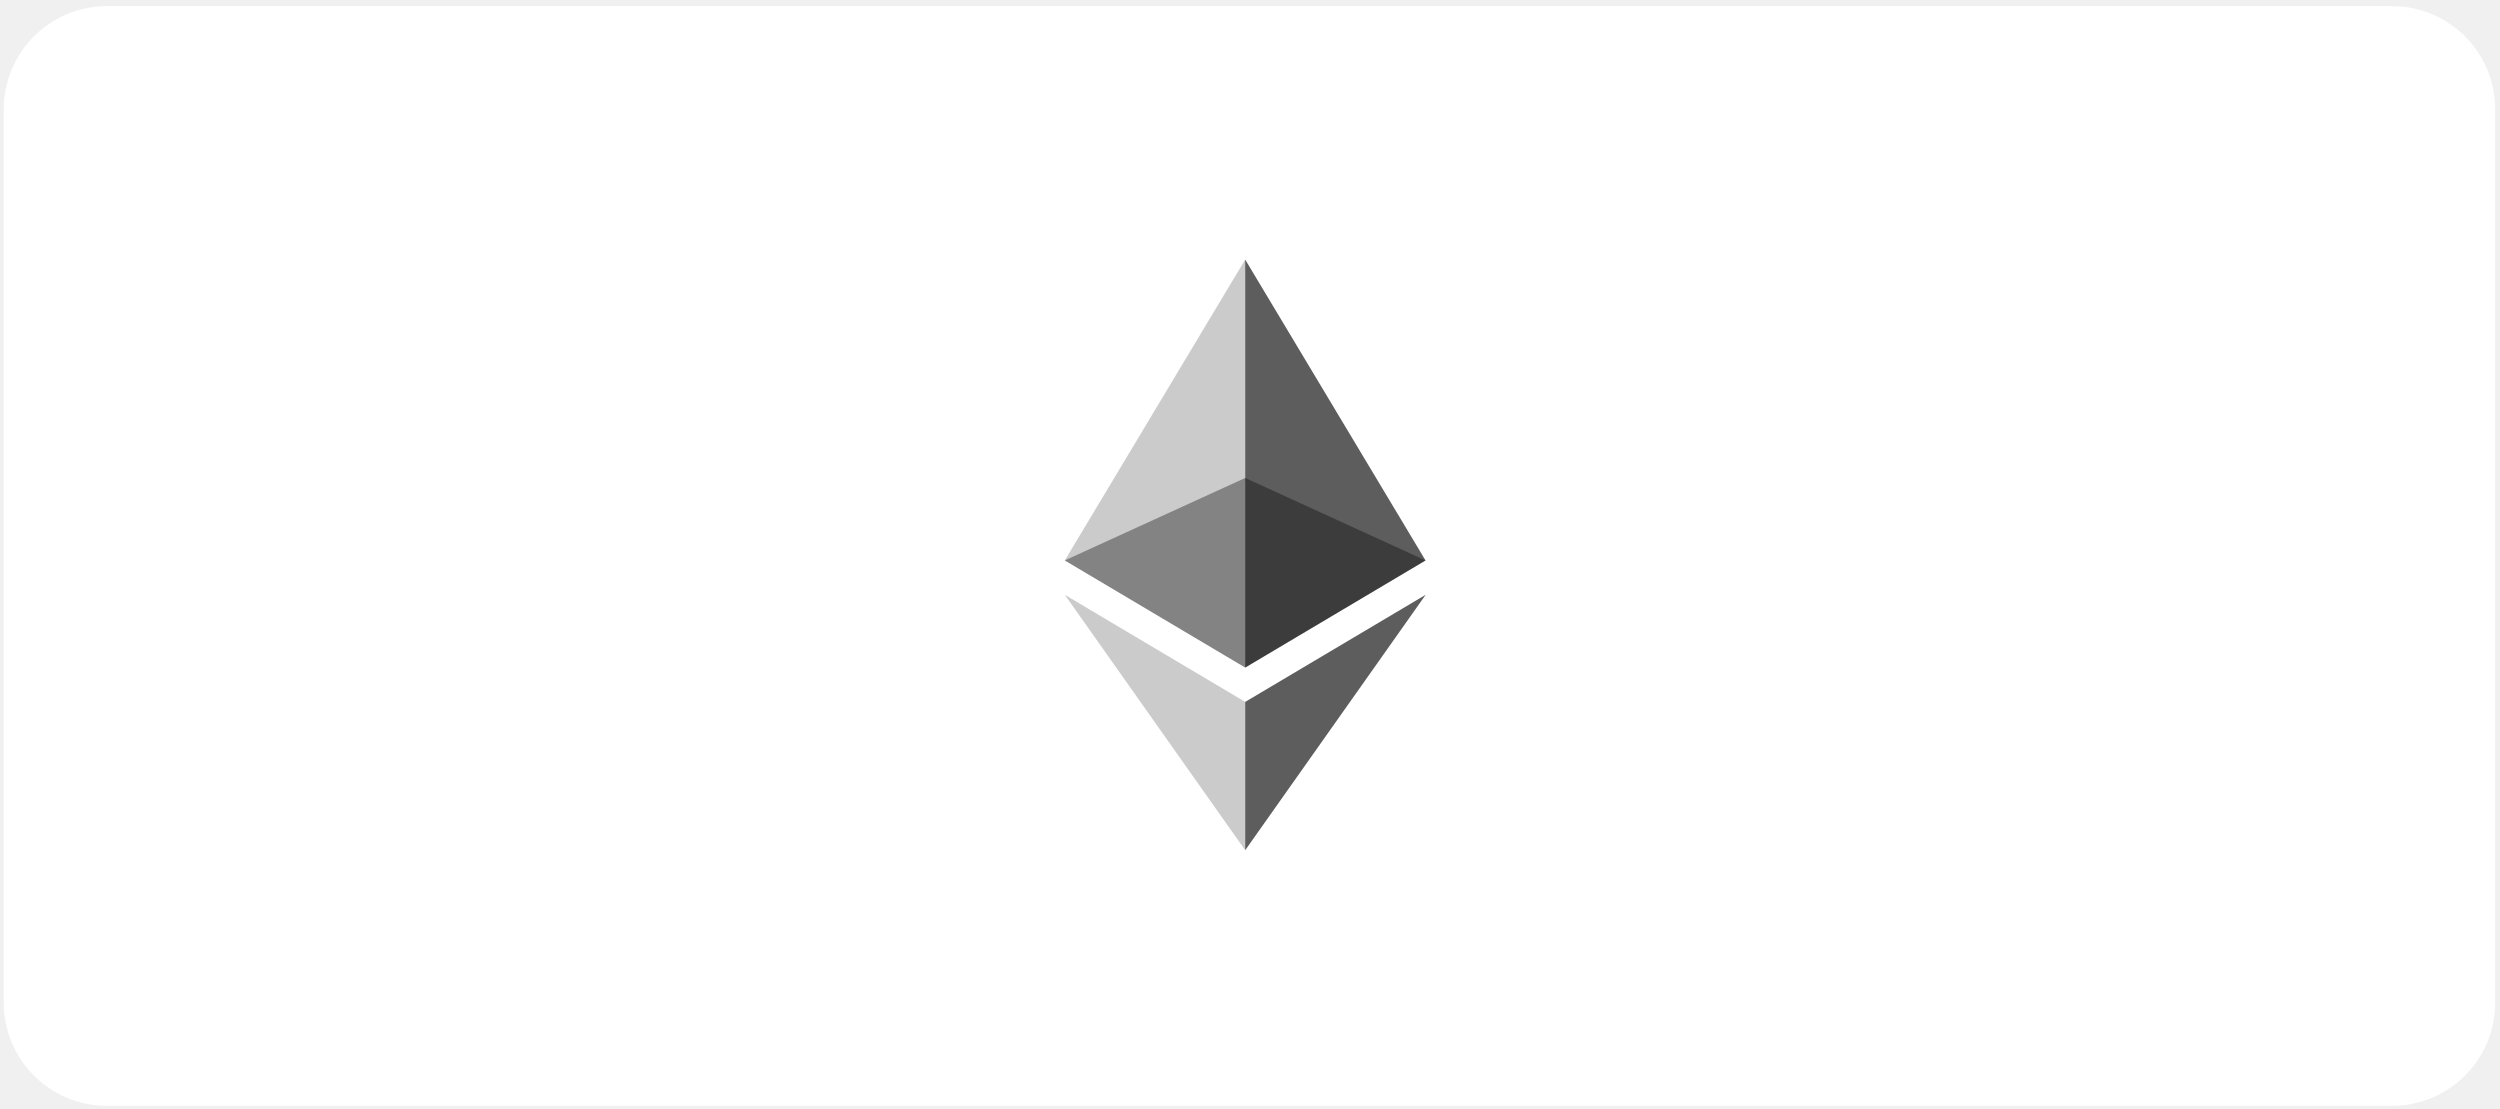
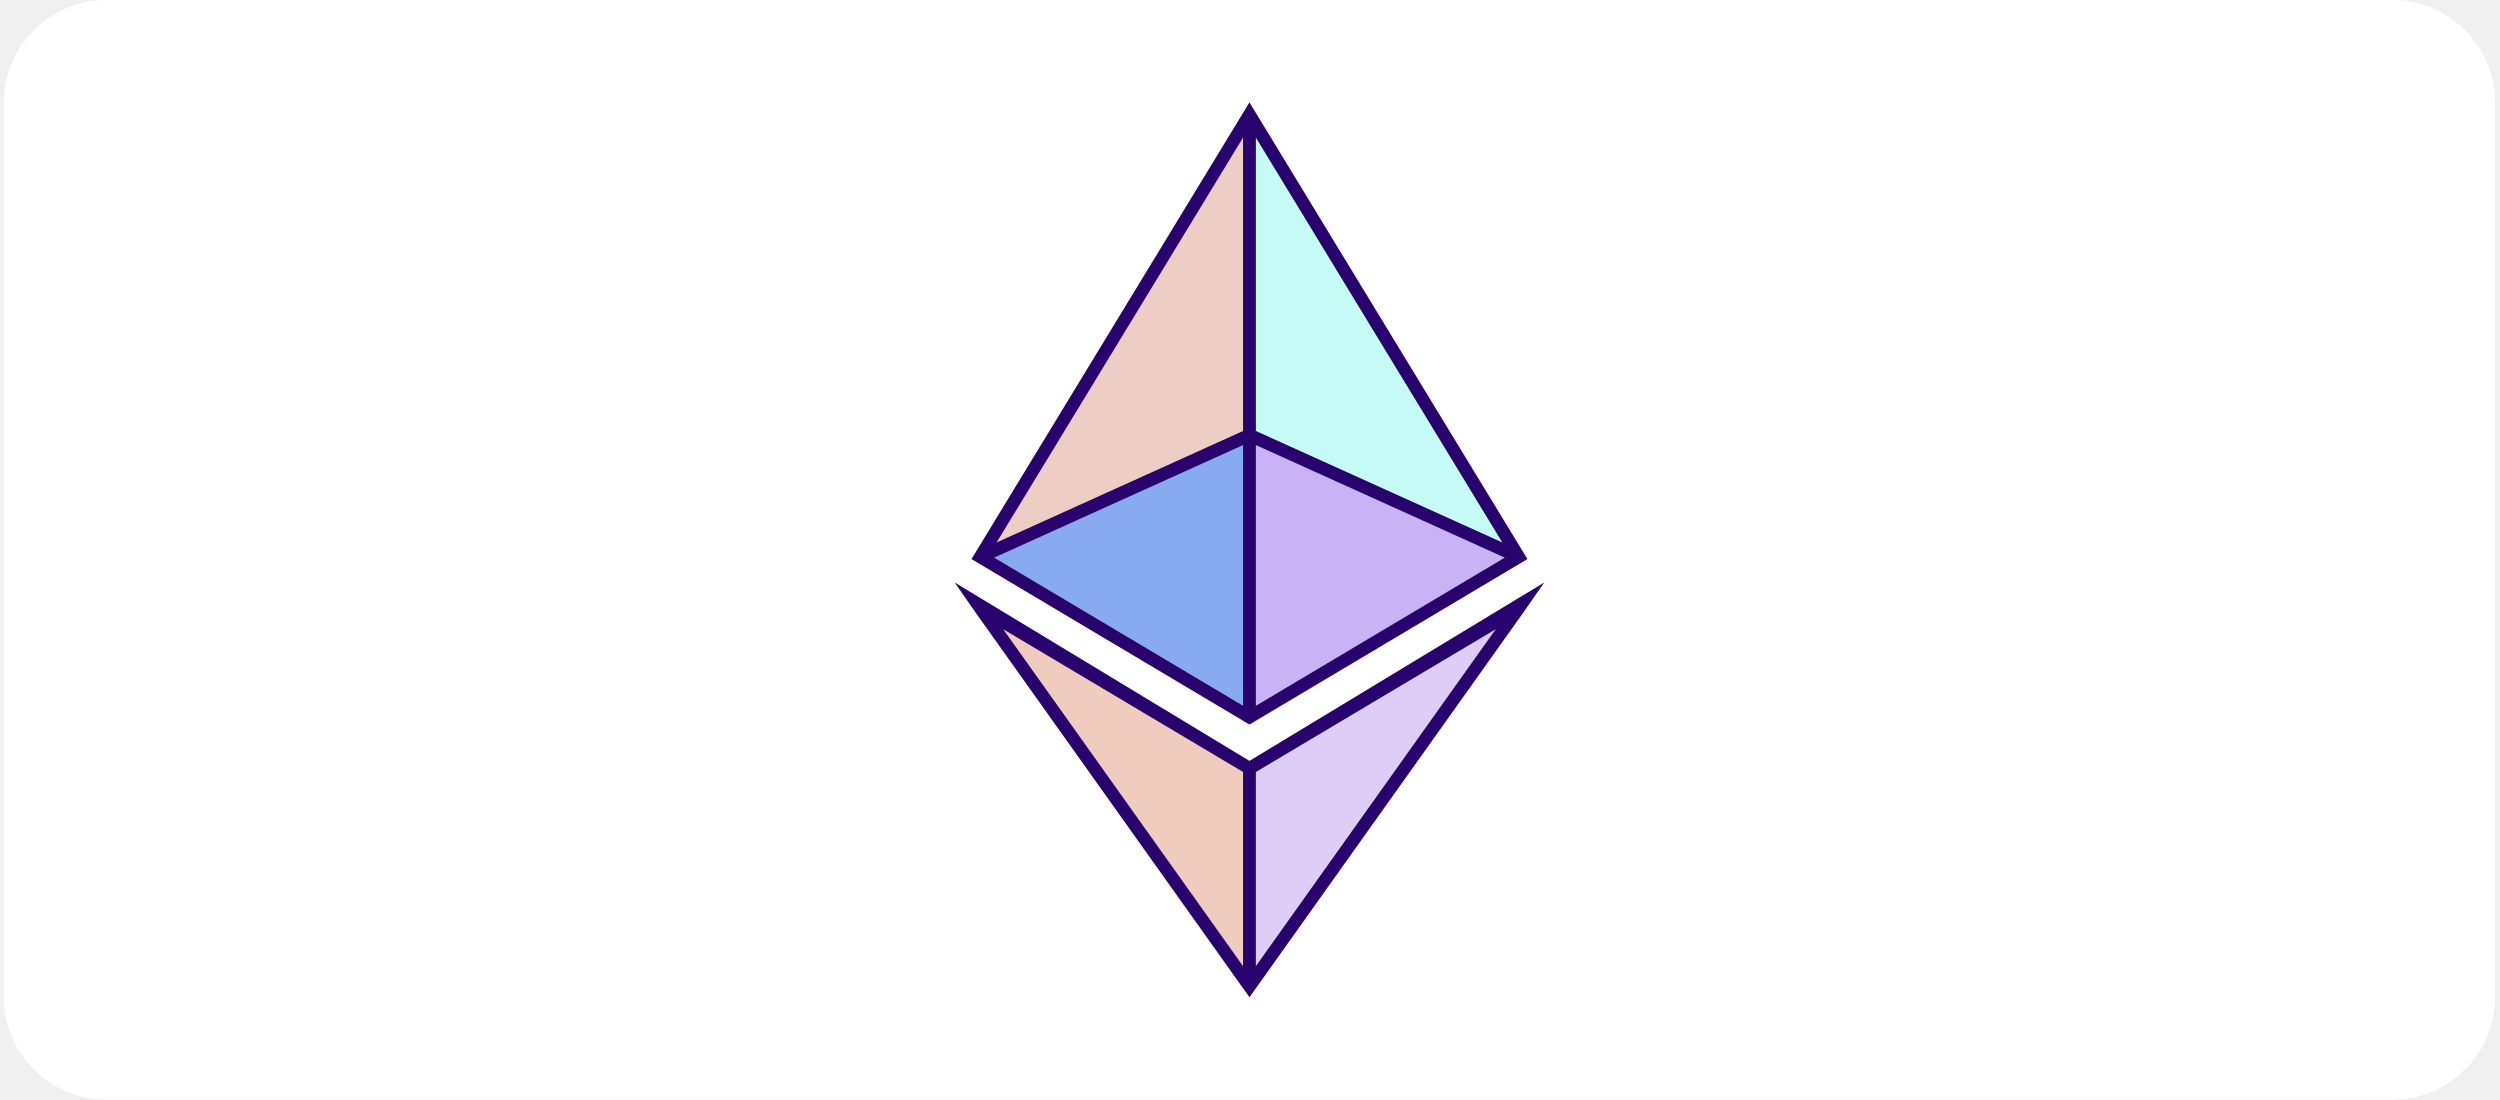
- <svg xmlns="http://www.w3.org/2000/svg" width="291" height="129" viewBox="0 0 291 129" fill="none">
-   <rect x="0.437" y="0.716" width="290" height="128" rx="12" fill="white" />
-   <g clip-path="url(#clip0_73_3335)">
-     <g opacity="0.6">
-       <path opacity="0.6" d="M144.941 55.635L123.941 65.234L144.941 77.703L165.932 65.234L144.941 55.635Z" fill="#010101" />
-     </g>
-     <g opacity="0.45">
-       <path opacity="0.45" d="M123.941 65.234L144.941 77.702V30.216L123.941 65.234Z" fill="#010101" />
-     </g>
-     <g opacity="0.8">
-       <path opacity="0.8" d="M144.941 30.216V77.702L165.932 65.234L144.941 30.216Z" fill="#010101" />
-     </g>
-     <g opacity="0.45">
-       <path opacity="0.45" d="M123.941 69.232L144.941 98.965V81.701L123.941 69.232Z" fill="#010101" />
-     </g>
-     <g opacity="0.8">
-       <path opacity="0.8" d="M144.941 81.701V98.965L165.949 69.232L144.941 81.701Z" fill="#010101" />
-     </g>
+ <svg xmlns="http://www.w3.org/2000/svg" width="291" height="128" viewBox="0 0 291 128" fill="none">
+   <rect x="0.437" width="290" height="128" rx="12" fill="white" />
+   <path fill-rule="evenodd" clip-rule="evenodd" d="M114.109 64.967L145.436 50.648V83.568L114.109 64.967Z" fill="#88AAF0" />
+   <path d="M145.437 83.568L176.751 64.967L145.437 50.648V83.568Z" fill="#C9B3F6" />
+   <path d="M114.116 64.846L145.443 50.532V12.607L114.116 64.846Z" fill="#EECEC4" />
+   <g opacity="0.8">
+     <path d="M145.443 12.607V50.532L176.758 64.846L145.443 12.607Z" fill="#B6F9F4" />
  </g>
-   <defs>
-     <clipPath id="clip0_73_3335">
-       <rect width="43" height="70" fill="white" transform="translate(123.937 29.7163)" />
-     </clipPath>
-   </defs>
+   <path d="M114.116 70.811L145.443 115.166V89.412L114.116 70.811Z" fill="#F0CCBF" />
+   <g opacity="0.8">
+     <path opacity="0.8" d="M145.443 89.412V115.166L176.782 70.811L145.443 89.412Z" fill="#C9B0F2" />
+   </g>
+   <path fill-rule="evenodd" clip-rule="evenodd" d="M145.437 11.919L177.793 65.076L145.437 84.336L113.08 65.076L145.437 11.919ZM115.719 64.91L144.691 82.156V51.804L115.719 64.91ZM144.691 50.167L116.002 63.145L144.691 16.013V50.167ZM146.183 16.013V50.167L174.872 63.145L146.183 16.013ZM175.154 64.91L146.183 51.804V82.156L175.154 64.91ZM113.501 71.22L111.125 67.804L145.437 88.567L179.748 67.804L177.372 71.22L145.437 116.081L113.501 71.22ZM144.691 89.859L116.77 73.239L144.691 112.461V89.859ZM146.183 112.461V89.859L174.103 73.239L146.183 112.461Z" fill="#29036D" />
</svg>
